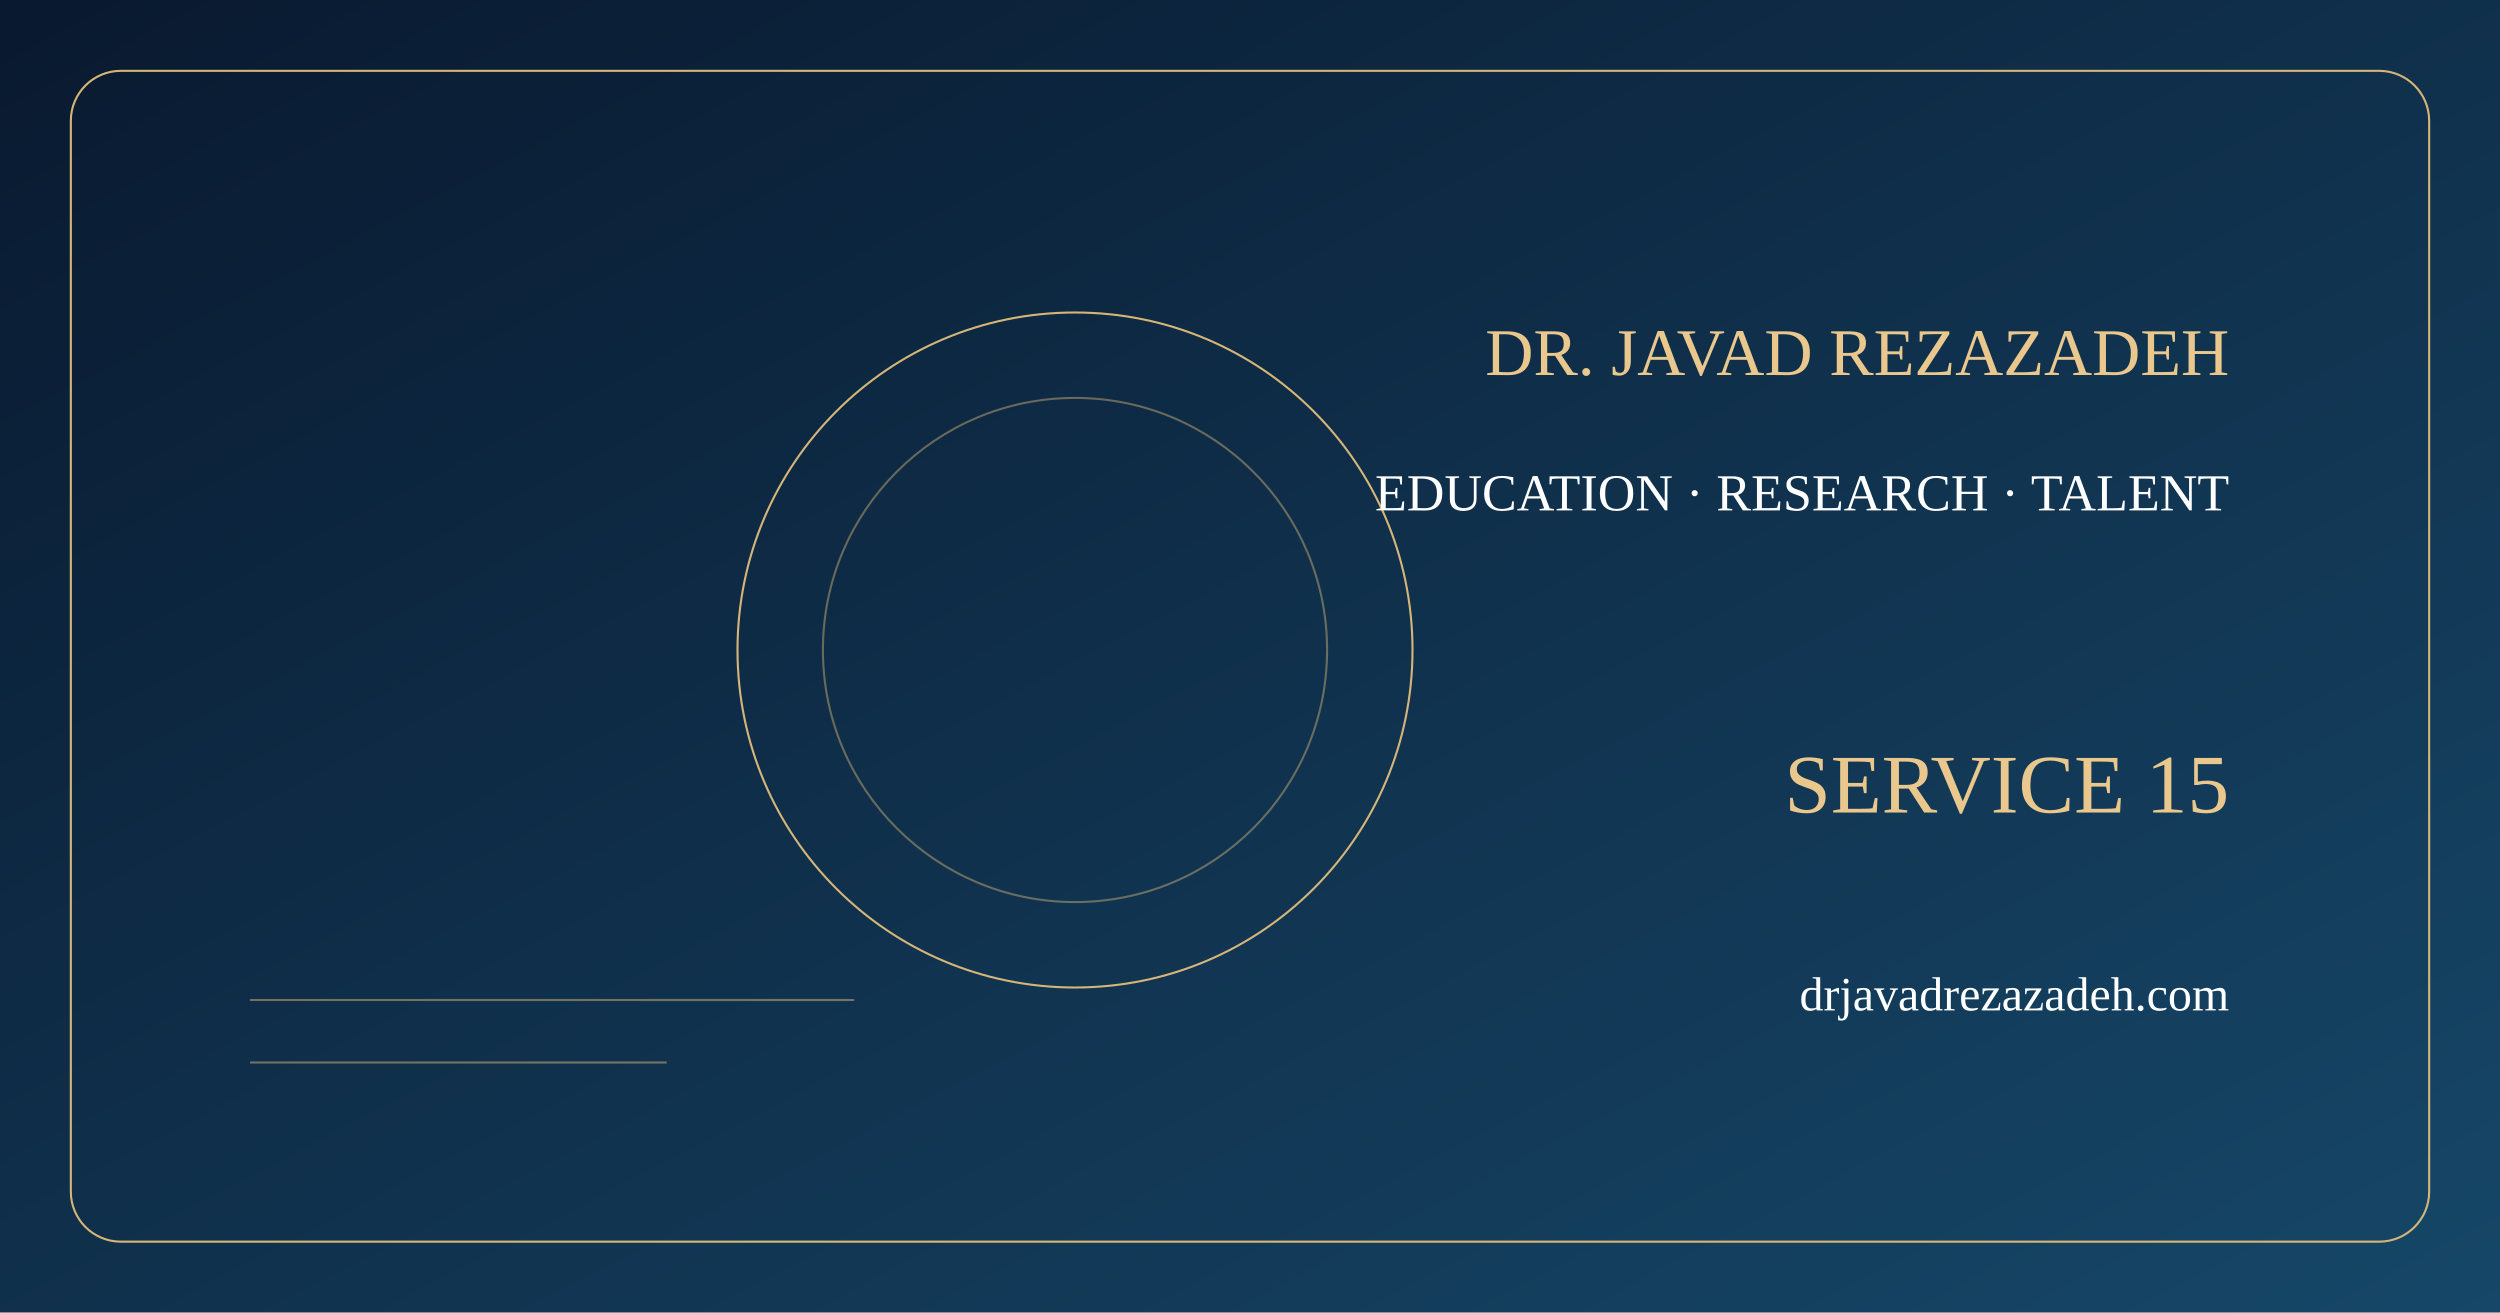
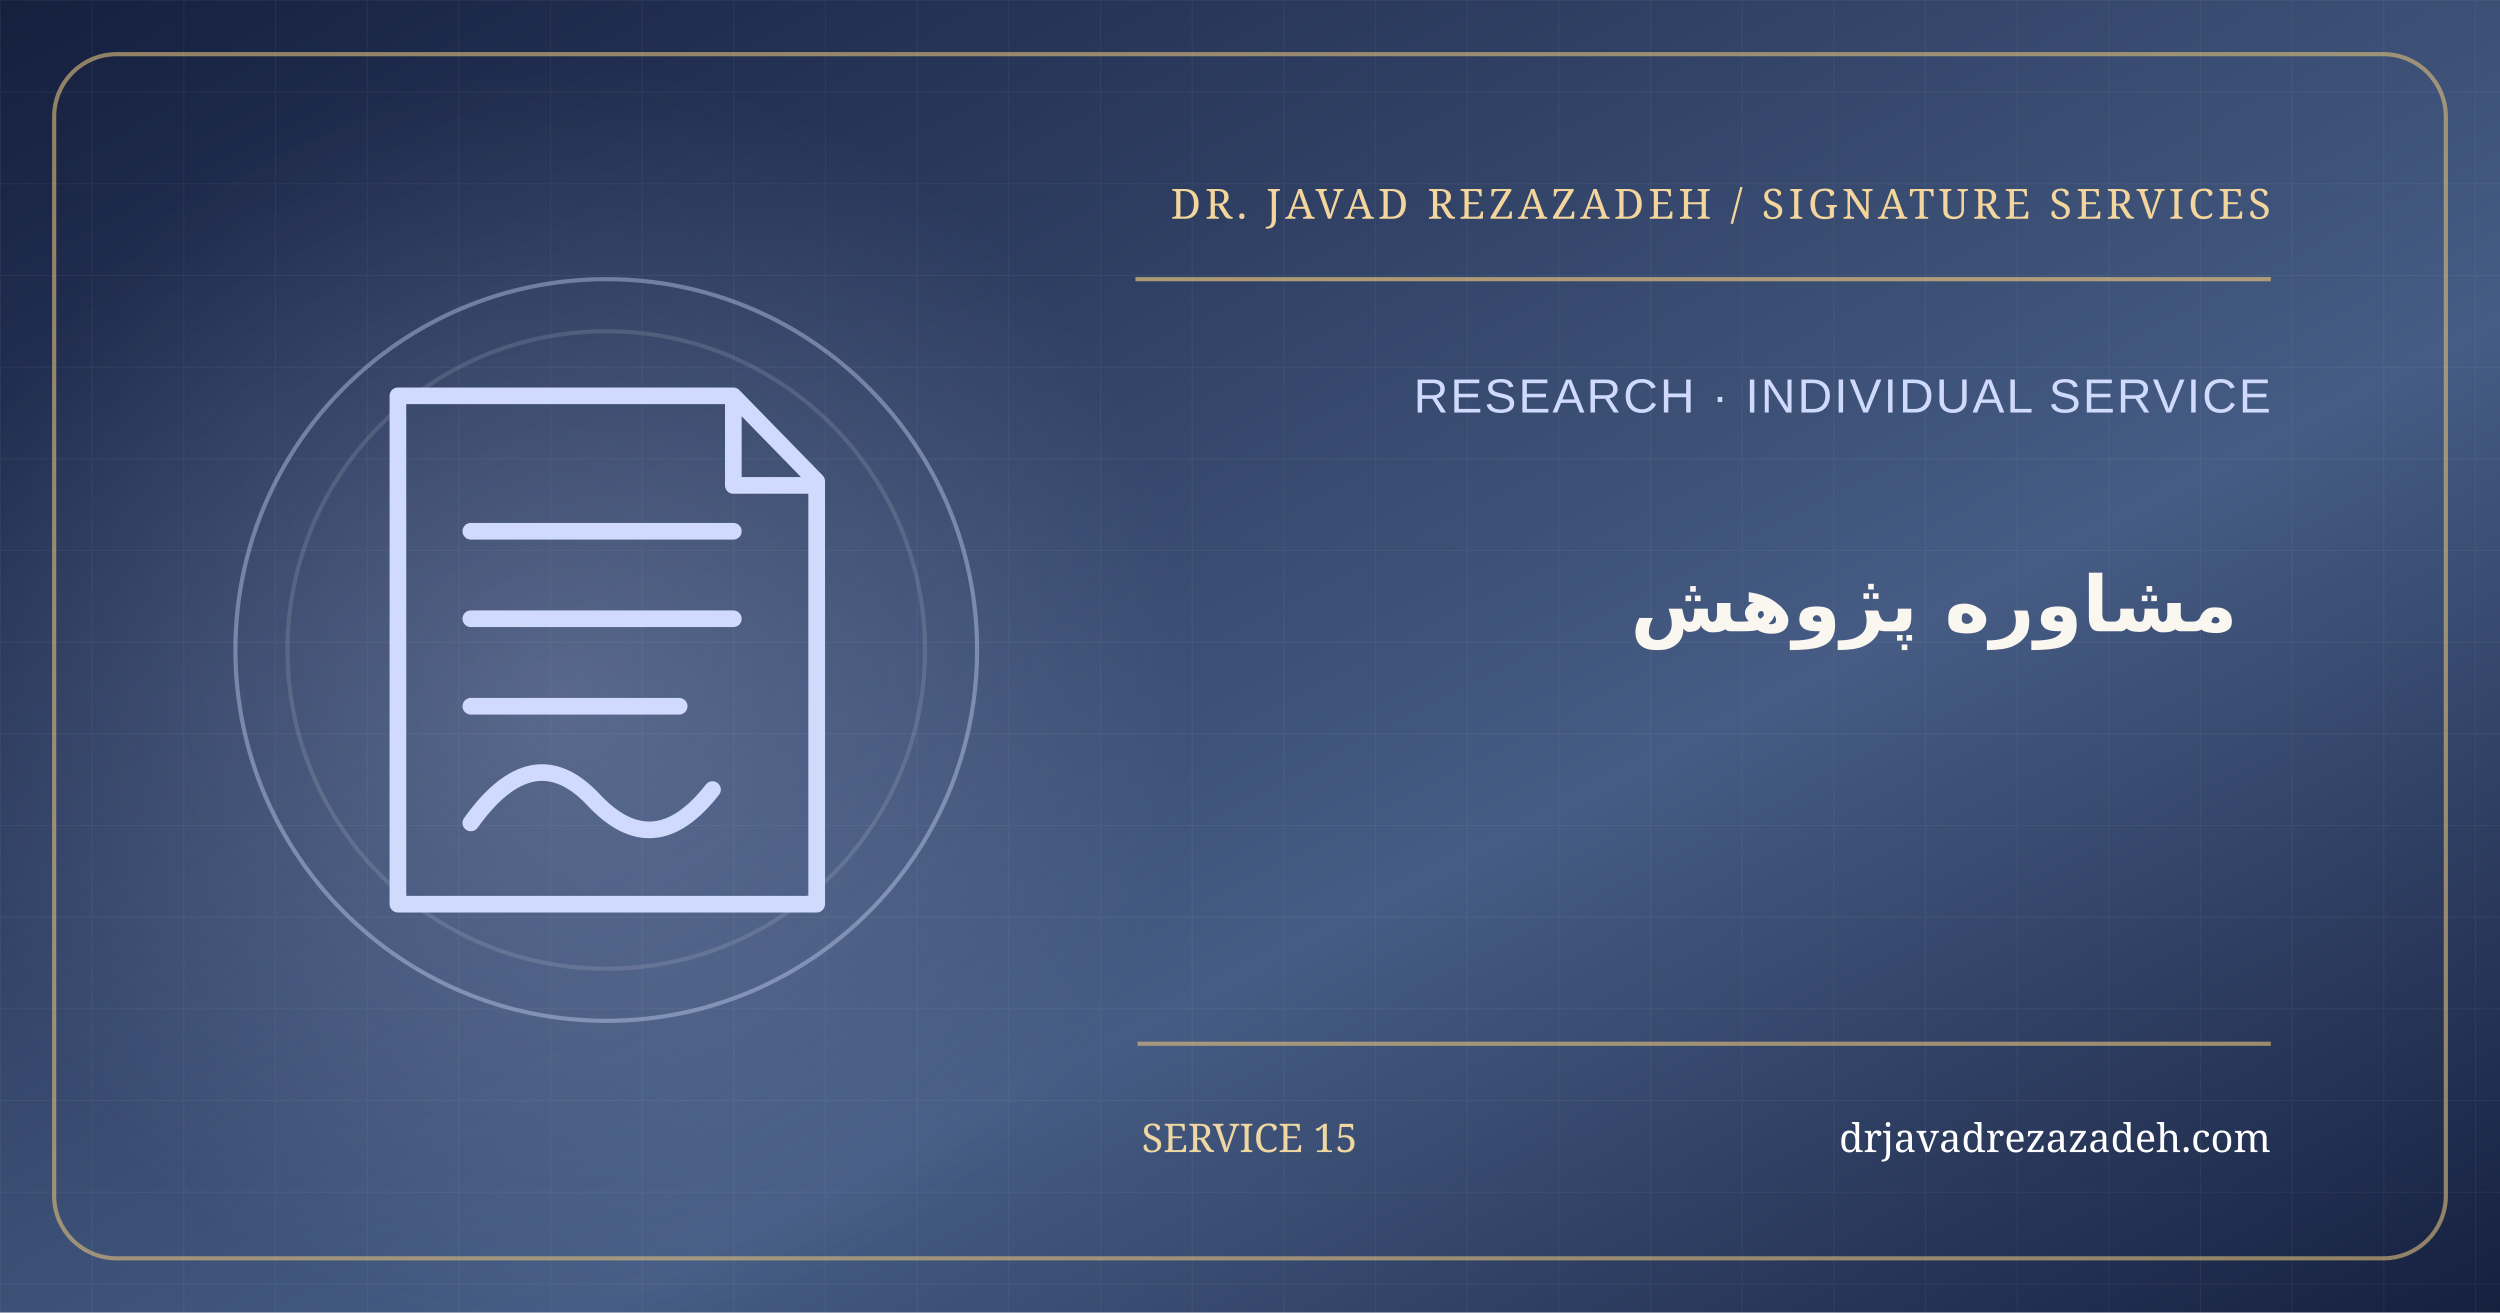
- <svg xmlns="http://www.w3.org/2000/svg" viewBox="0 0 1200 630">
+ <svg xmlns="http://www.w3.org/2000/svg" width="1200" height="630" viewBox="0 0 1200 630" role="img" aria-labelledby="title description">
  <defs>
-     <linearGradient id="a" x2="1" y2="1">
-       <stop stop-color="#09192f" />
-       <stop offset="1" stop-color="#164768" />
+     <linearGradient id="bg" x1="0" y1="0" x2="1" y2="1">
+       <stop stop-color="#151f3e" />
+       <stop offset=".62" stop-color="#465c84" />
+       <stop offset="1" stop-color="#151f3e" />
    </linearGradient>
+     <radialGradient id="glow">
+       <stop stop-color="#d0dafc" stop-opacity=".24" />
+       <stop offset="1" stop-color="#d0dafc" stop-opacity="0" />
+     </radialGradient>
+     <pattern id="mesh" width="44" height="44" patternUnits="userSpaceOnUse">
+       <path d="M44 0H0V44" fill="none" stroke="#fff" stroke-opacity=".05" />
+     </pattern>
  </defs>
-   <rect width="1200" height="630" fill="url(#a)" />
-   <g fill="none" stroke="#d6b678">
-     <rect x="34" y="34" width="1132" height="562" rx="24" />
-     <circle cx="516" cy="312" r="162" />
-     <circle cx="516" cy="312" r="121" opacity=".45" />
-     <path d="M120 480h290M120 510h200" opacity=".5" />
+   <rect width="1200" height="630" fill="url(#bg)" />
+   <rect width="1200" height="630" fill="url(#mesh)" />
+   <circle cx="270" cy="335" r="300" fill="url(#glow)" />
+   <rect x="26" y="26" width="1148" height="578" rx="30" fill="none" stroke="#dabb7b" stroke-opacity=".62" stroke-width="2" />
+   <circle cx="291" cy="312" r="178" fill="none" stroke="#d0dafc" stroke-opacity=".4" stroke-width="2" />
+   <circle cx="291" cy="312" r="153" fill="none" stroke="#fff" stroke-opacity=".12" stroke-width="2" />
+   <g transform="translate(291 312)" stroke="#d0dafc" fill="none" stroke-width="8" stroke-linecap="round" stroke-linejoin="round">
+     <path d="M-100-122H61l40 41v203h-201Z" />
+     <path d="M61-120v41h40M-65-57H61M-65-15H61M-65 27H35M-65 83q30-42 59-11t57-5" />
  </g>
-   <text x="1070" y="180" fill="#eac88d" font-size="32" text-anchor="end">DR. JAVAD REZAZADEH</text>
-   <text x="1070" y="245" fill="white" font-size="25" text-anchor="end">EDUCATION · RESEARCH · TALENT</text>
-   <text x="1070" y="390" fill="#eac88d" font-size="40" text-anchor="end">SERVICE 15</text>
-   <text x="1070" y="485" fill="white" font-size="23" text-anchor="end">drjavadrezazadeh.com</text>
+   <path d="M545 134h545" stroke="#dbba7a" stroke-width="2" stroke-opacity=".72" />
+   <text x="1090" y="105" fill="#f4d59b" text-anchor="end" font-family="Georgia,serif" font-size="20" letter-spacing="2">DR. JAVAD REZAZADEH  /  SIGNATURE SERVICES</text>
+   <text x="1090" y="198" fill="#d0dafc" text-anchor="end" font-size="23" font-family="Arial,sans-serif" letter-spacing="1">RESEARCH  ·  INDIVIDUAL SERVICE</text>
+   <text x="1074" y="303" text-anchor="start" direction="rtl" font-family="Tahoma,Arial,sans-serif" font-weight="700" font-size="37" fill="#faf7f0">مشاوره پژوهش</text>
+   <path d="M546 501h544" stroke="#dbba7a" stroke-opacity=".65" stroke-width="2" />
+   <text x="1090" y="553" text-anchor="end" fill="#ffffff" font-family="Georgia,serif" font-size="19">drjavadrezazadeh.com</text>
+   <text x="548" y="553" fill="#f0d7a2" font-size="19" font-family="Georgia,serif">SERVICE 15</text>
</svg>
